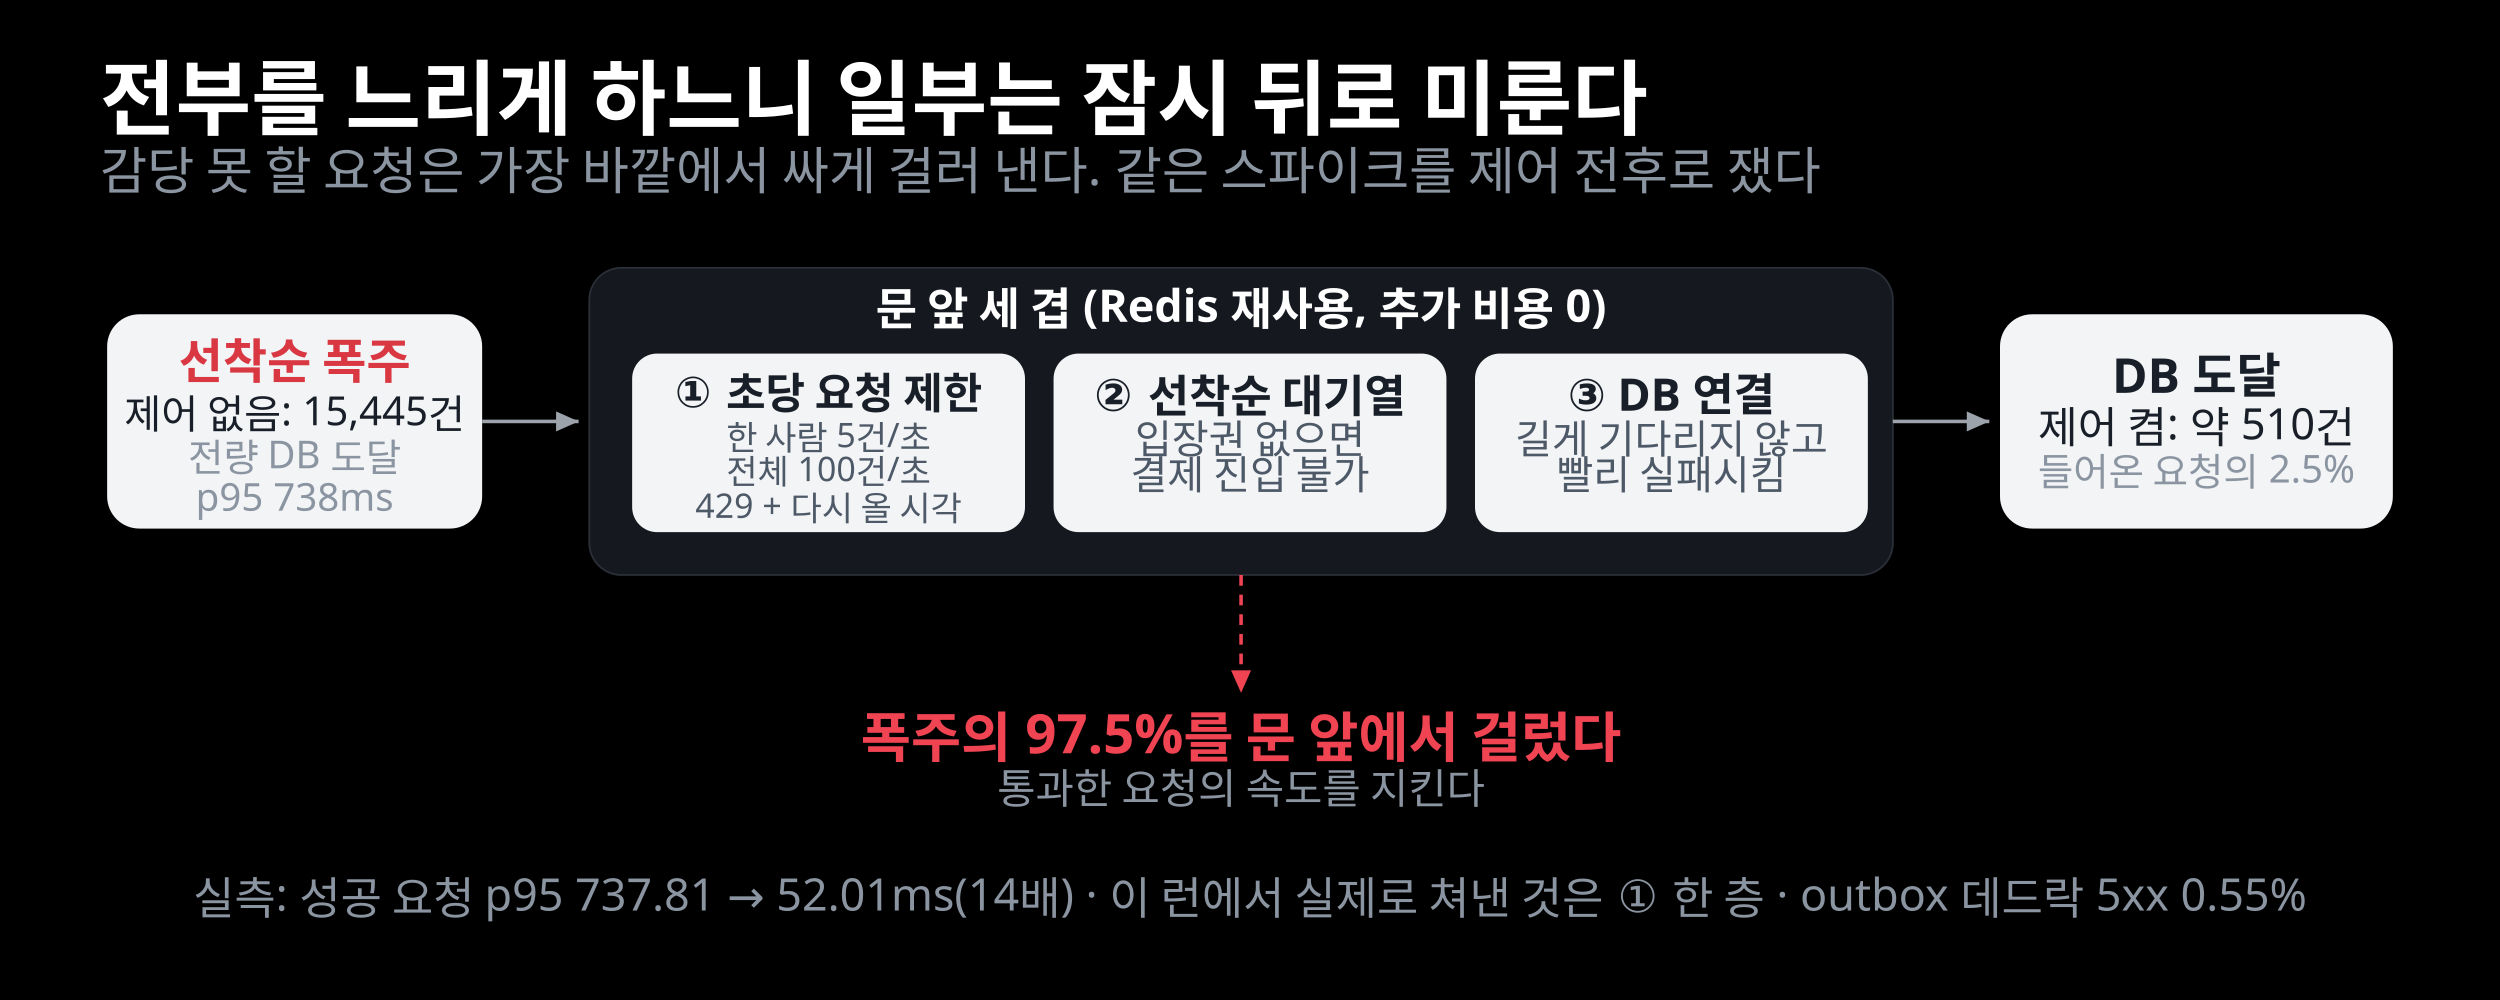
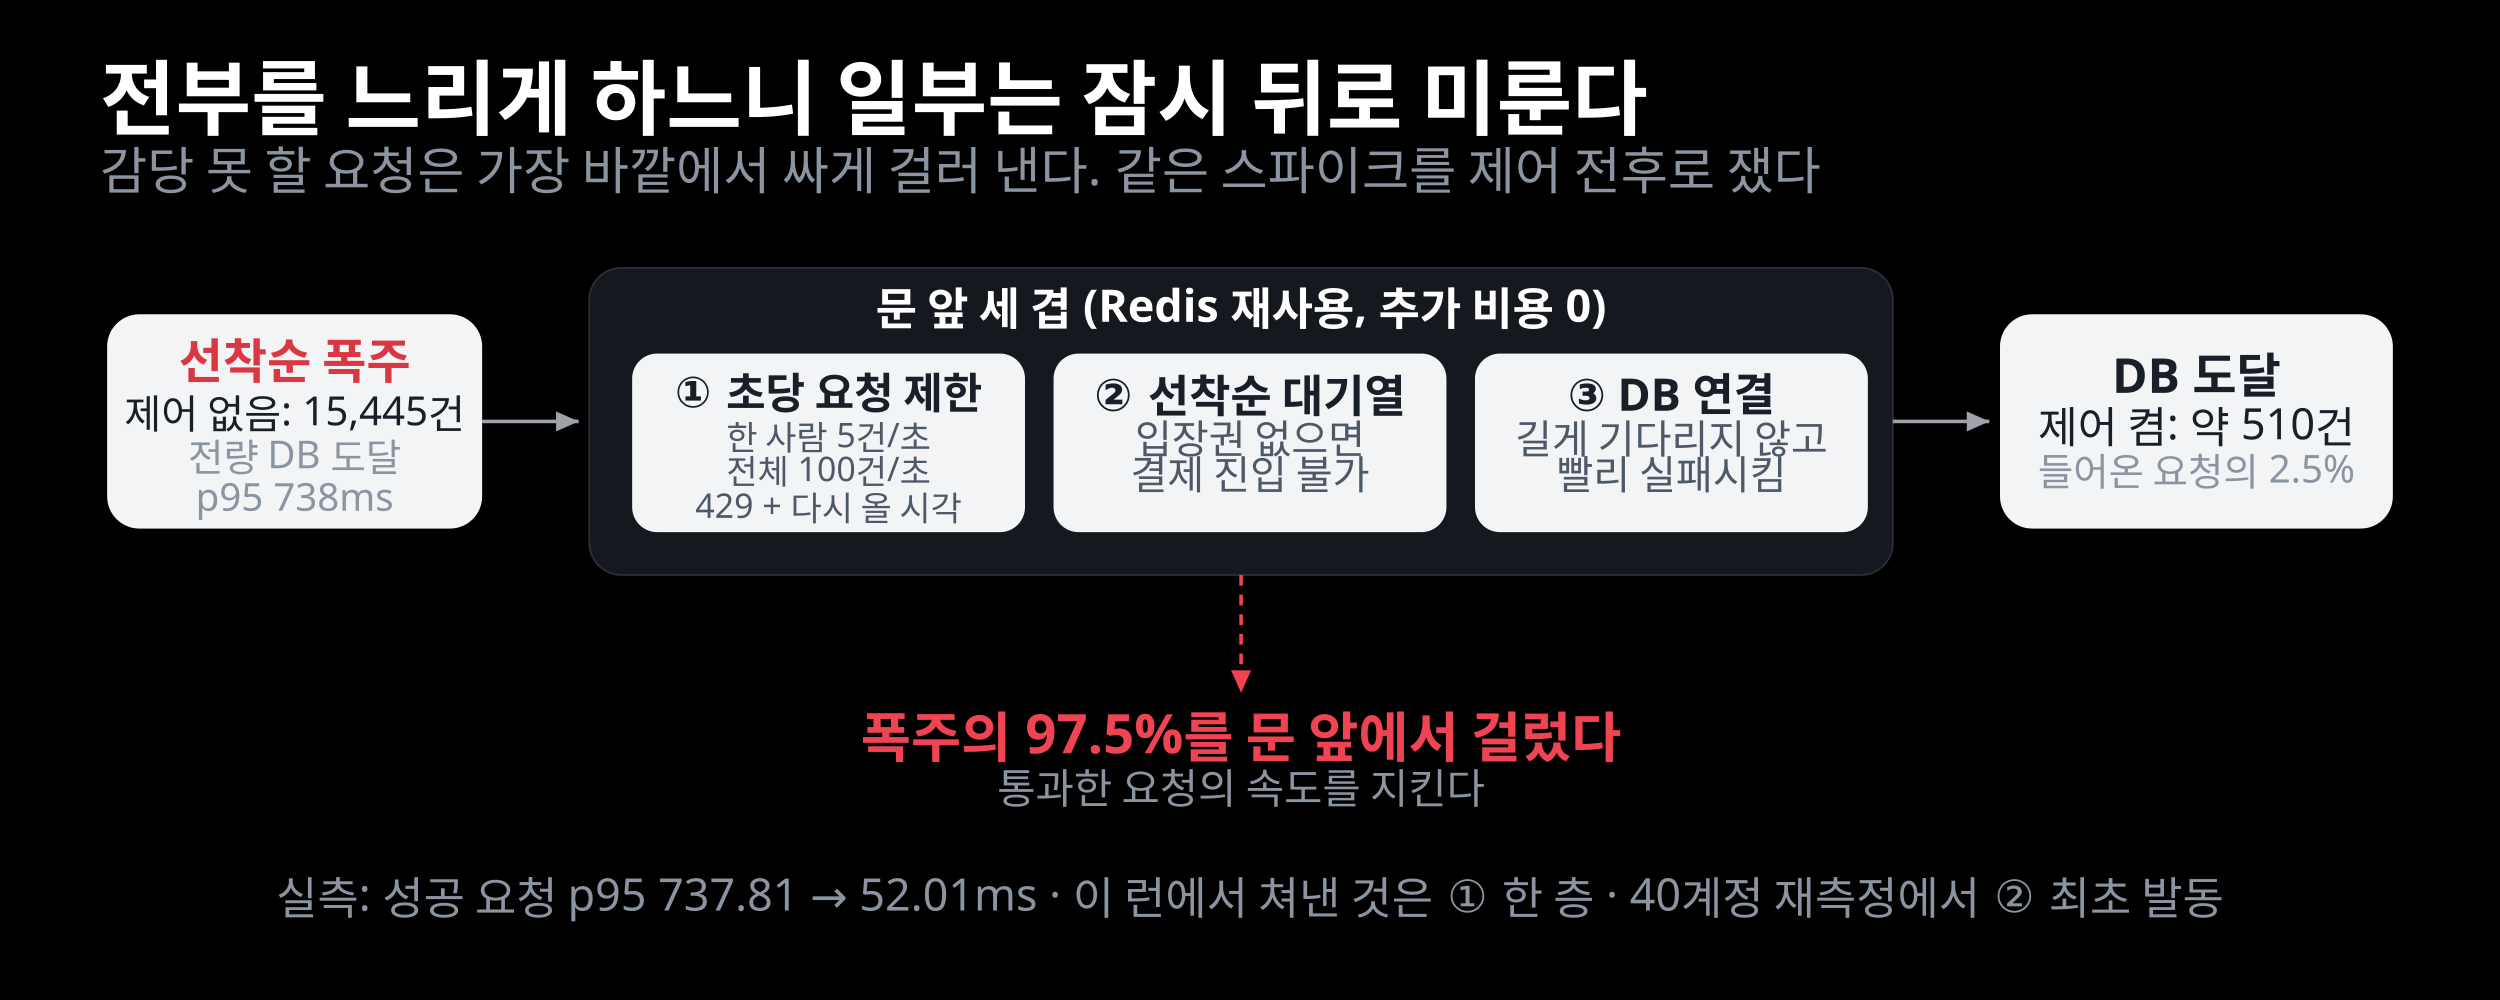
<svg xmlns="http://www.w3.org/2000/svg" width="1400" height="560" viewBox="0 0 1400 560" font-family="Pretendard, 'Apple SD Gothic Neo', sans-serif">
  <defs>
    <marker id="bw" viewBox="0 0 10 10" refX="9" refY="5" markerWidth="7" markerHeight="7" orient="auto-start-reverse">
      <path d="M 0 1 L 9 5 L 0 9 z" fill="#9CA3AB" />
    </marker>
    <marker id="br" viewBox="0 0 10 10" refX="9" refY="5" markerWidth="7" markerHeight="7" orient="auto-start-reverse">
      <path d="M 0 1 L 9 5 L 0 9 z" fill="#F04452" />
    </marker>
  </defs>
  <rect width="1400" height="560" fill="#000000" />
  <text x="56" y="72" font-size="46" font-weight="800" fill="#FFFFFF">전부를 느리게 하느니 일부는 잠시 뒤로 미룬다</text>
  <text x="56" y="106" font-size="28.7" fill="#8B95A1">감당 못 할 요청은 가장 바깥에서 싸게 걸러 낸다. 같은 스파이크를 제어 전후로 쟀다</text>
  <g text-anchor="middle">
    <rect x="60" y="176" width="210" height="120" rx="18" fill="#F2F4F6" />
    <text x="165" y="212" font-size="26.91" font-weight="700" fill="#D93843">선착순 폭주</text>
    <text x="165" y="240" font-size="22.5" fill="#191F28">제어 없음: 15,445건</text>
    <text x="165" y="264" font-size="21.53" fill="#8B95A1">전량 DB 도달</text>
    <text x="165" y="286" font-size="21.53" fill="#8B95A1">p95 738ms</text>
  </g>
  <rect x="330" y="150" width="730" height="172" rx="18" fill="#15181E" stroke="#2A2F38" />
  <text x="695" y="182" font-size="25.12" font-weight="700" fill="#FFFFFF" text-anchor="middle">문 앞 세 겹 (Redis 재사용, 추가 비용 0)</text>
  <g text-anchor="middle">
    <rect x="354" y="198" width="220" height="100" rx="14" fill="#F2F4F6" />
    <text x="464" y="228" font-size="24" font-weight="700" fill="#191F28">① 초당 요청 제한</text>
    <text x="464" y="252" font-size="19" fill="#4E5968">한 사람 5건/초</text>
    <text x="464" y="271" font-size="19" fill="#4E5968">전체 100건/초</text>
    <text x="464" y="290" font-size="19" fill="#4E5968">429 + 다시 올 시각</text>
    <rect x="590" y="198" width="220" height="100" rx="14" fill="#F2F4F6" />
    <text x="700" y="230" font-size="25.12" font-weight="700" fill="#191F28">② 선착순 대기열</text>
    <text x="700" y="254" font-size="22.43" fill="#4E5968">입장권 없으면</text>
    <text x="700" y="274" font-size="22.43" fill="#4E5968">결제 진입 불가</text>
    <rect x="826" y="198" width="220" height="100" rx="14" fill="#F2F4F6" />
    <text x="936" y="230" font-size="25.12" font-weight="700" fill="#191F28">③ DB 연결</text>
    <text x="936" y="254" font-size="22.43" fill="#4E5968">길게 기다리지 않고</text>
    <text x="936" y="274" font-size="22.43" fill="#4E5968">빨리 실패시킴</text>
  </g>
  <g text-anchor="middle">
    <rect x="1120" y="176" width="220" height="120" rx="18" fill="#F2F4F6" />
    <text x="1230" y="220" font-size="26.91" font-weight="700" fill="#191F28">DB 도달</text>
    <text x="1230" y="248" font-size="24.22" fill="#191F28">제어 켬: 약 510건</text>
    <text x="1230" y="272" font-size="21.53" fill="#8B95A1">들어온 요청의 2.5%</text>
  </g>
  <line x1="270" y1="236" x2="324" y2="236" stroke="#9CA3AB" stroke-width="2" marker-end="url(#bw)" />
  <line x1="1060" y1="236" x2="1114" y2="236" stroke="#9CA3AB" stroke-width="2" marker-end="url(#bw)" />
  <line x1="695" y1="322" x2="695" y2="388" stroke="#F04452" stroke-width="2" marker-end="url(#br)" stroke-dasharray="6 5" />
  <text x="695" y="424" font-size="30.5" font-weight="800" fill="#F04452" text-anchor="middle">폭주의 97.5%를 문 앞에서 걸렀다</text>
  <text x="695" y="450" font-size="23.32" fill="#8B95A1" text-anchor="middle">통과한 요청의 속도를 지킨다</text>
-   <text x="700" y="512" font-size="25.12" fill="#8B95A1" text-anchor="middle">실측: 성공 요청 p95 737.81 → 52.01ms(14배) · 이 런에서 실제로 쳐낸 것은 ① 한 층 · outbox 데드락 5xx 0.55%</text>
+   <text x="700" y="512" font-size="25.12" fill="#8B95A1" text-anchor="middle">실측: 성공 요청 p95 737.81 → 52.01ms · 이 런에서 쳐낸 것은 ① 한 층 · 40계정 재측정에서 ② 최초 발동</text>
</svg>
